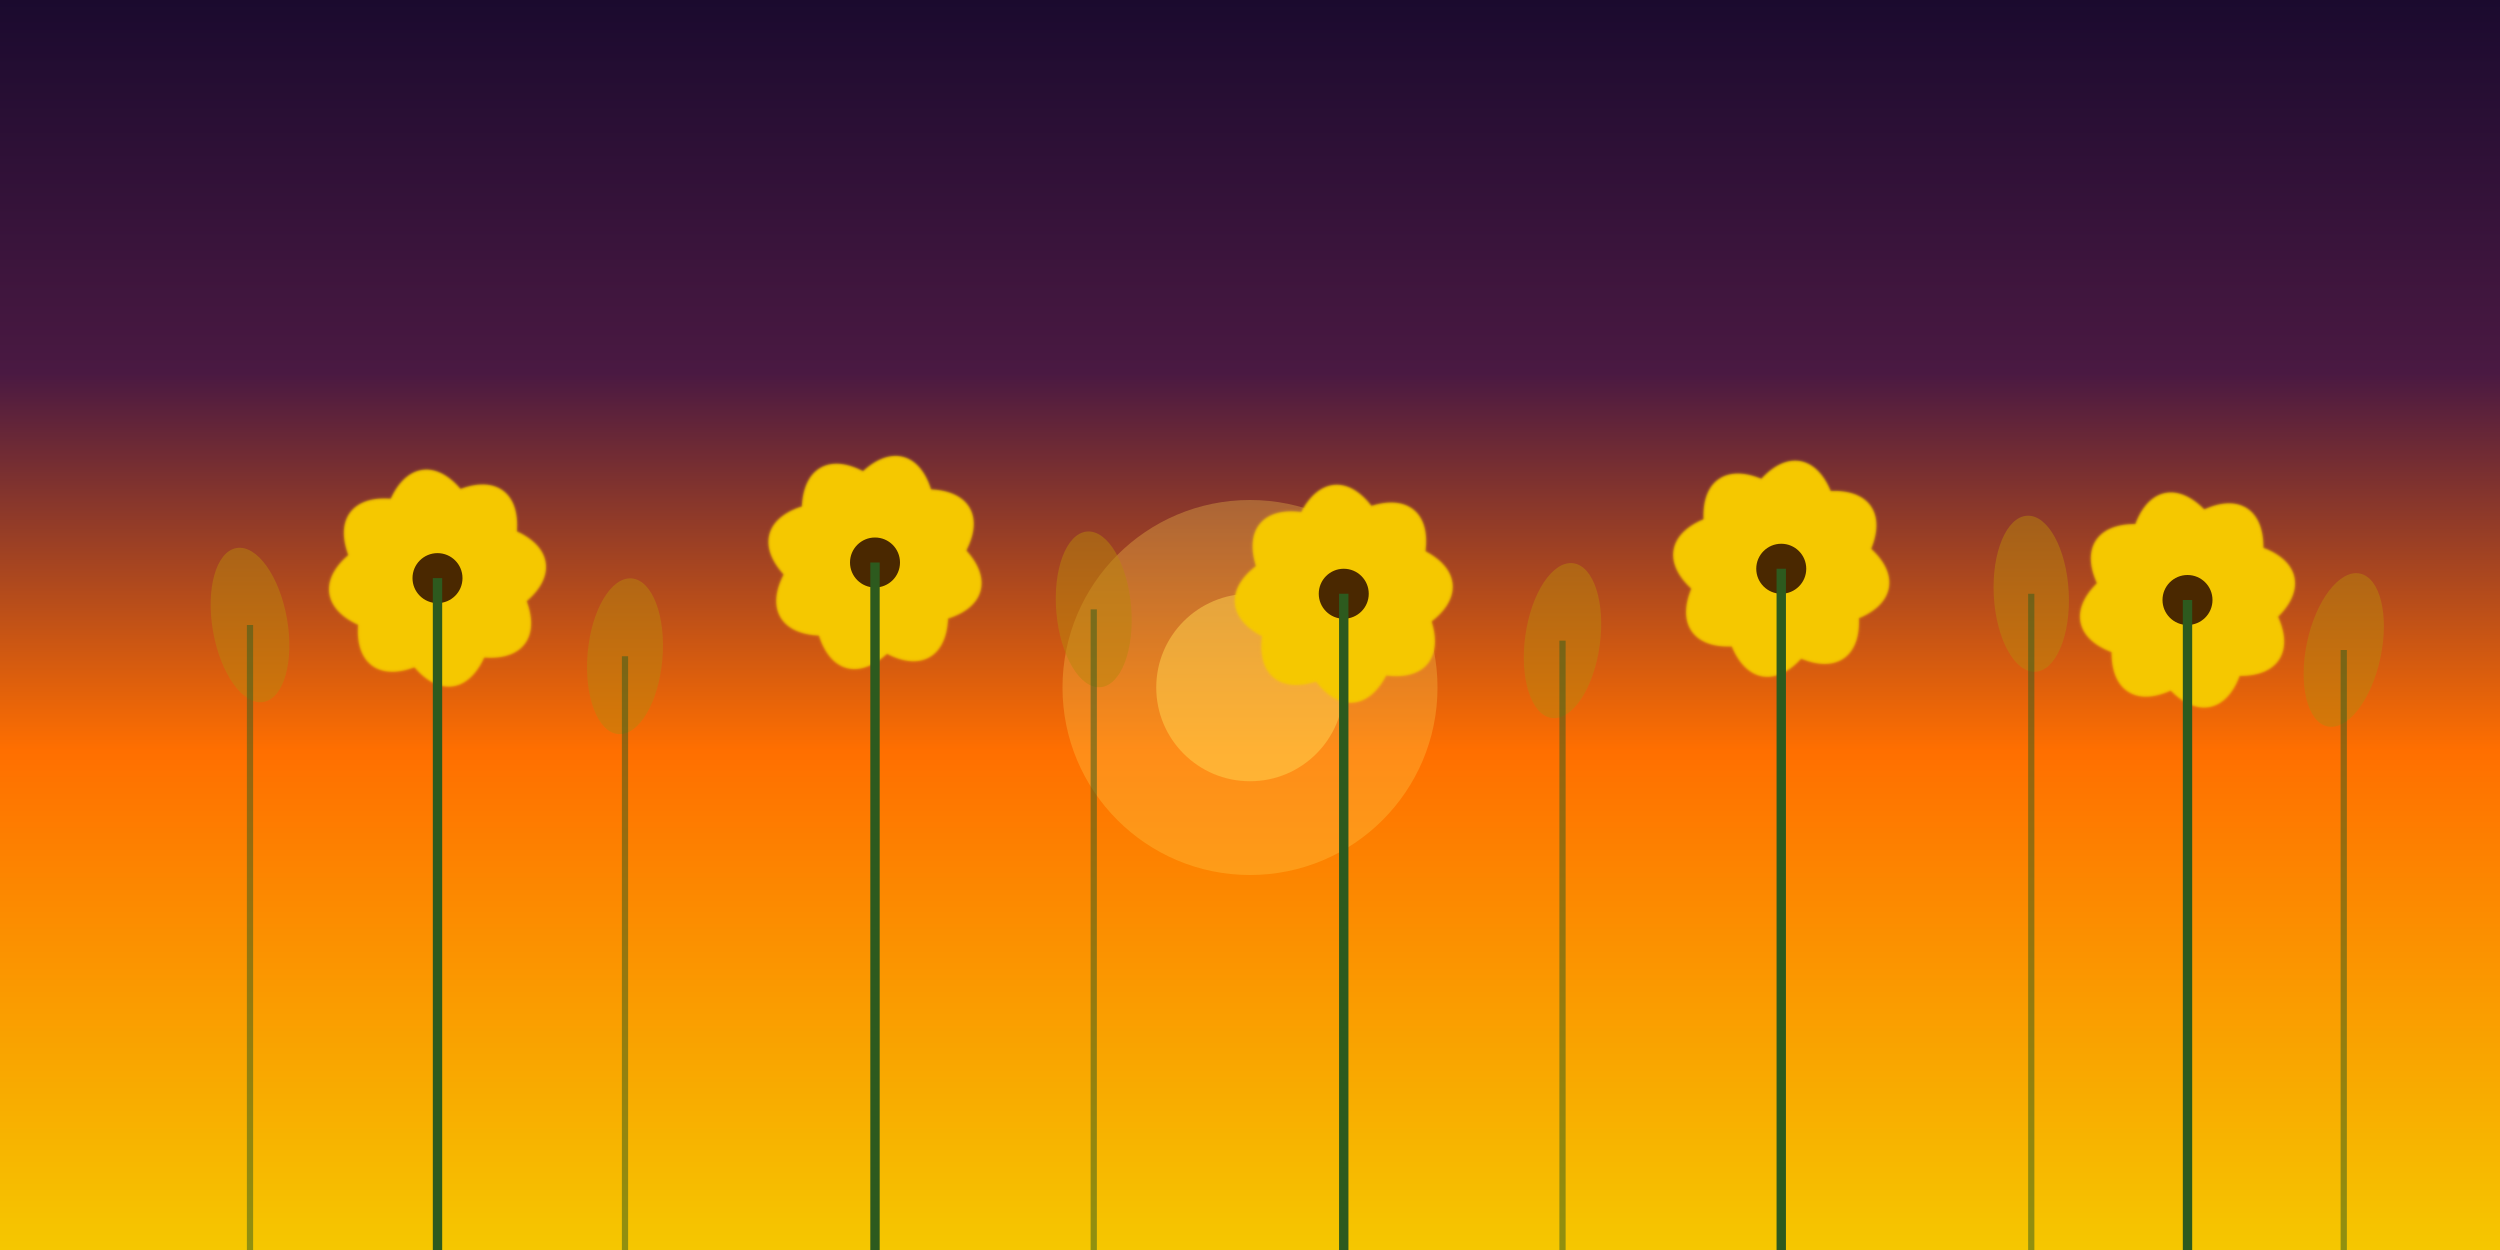
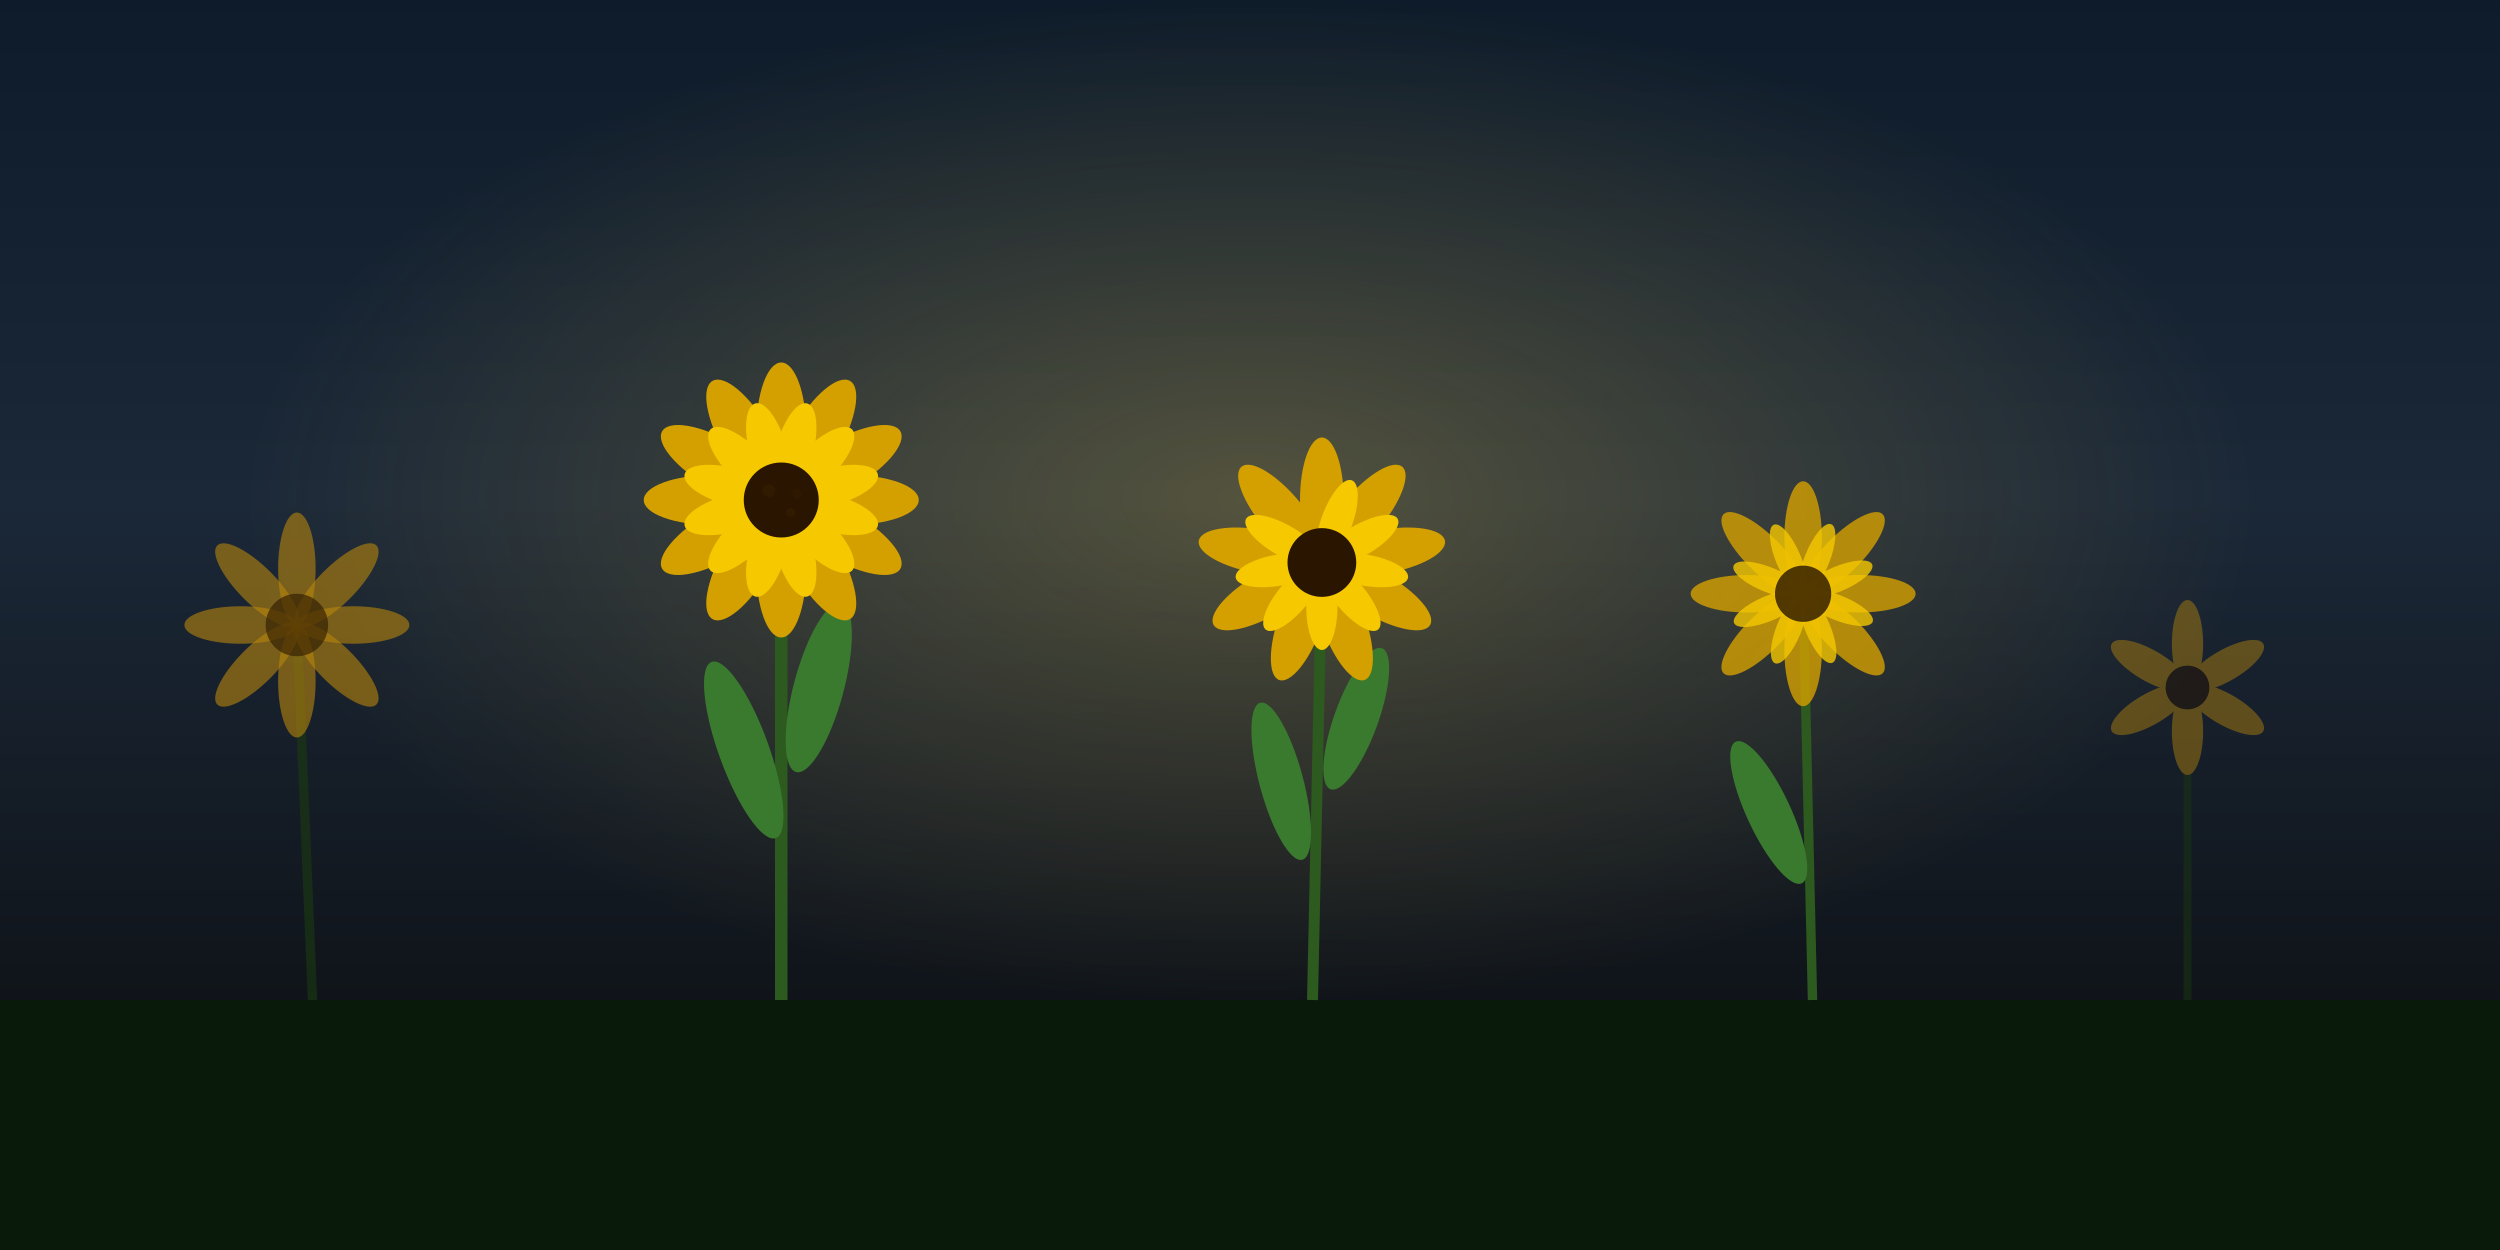
<svg xmlns="http://www.w3.org/2000/svg" viewBox="0 0 800 400" preserveAspectRatio="xMidYMid slice">
  <defs>
-     <linearGradient id="sunsetGrad" x1="0" y1="0" x2="0" y2="1">
-       <stop offset="0%" stop-color="#1a0a2e" />
-       <stop offset="30%" stop-color="#4a1942" />
-       <stop offset="60%" stop-color="#ff6f00" />
-       <stop offset="100%" stop-color="#f5c800" />
+     <linearGradient id="sky" x1="0" y1="0" x2="0" y2="1">
+       <stop offset="0%" stop-color="#0d1b2a" />
+       <stop offset="40%" stop-color="#1b2838" />
+       <stop offset="100%" stop-color="#0a0a0a" />
    </linearGradient>
-     <filter id="petalBlur">
-       <feGaussianBlur stdDeviation="0.5" />
-     </filter>
+     <radialGradient id="glow" cx="50%" cy="40%" r="40%">
+       <stop offset="0%" stop-color="#ffd54f" stop-opacity="0.25" />
+       <stop offset="100%" stop-color="#ffd54f" stop-opacity="0" />
+     </radialGradient>
  </defs>
-   <rect width="800" height="400" fill="url(#sunsetGrad)" />
-   <circle cx="400" cy="220" r="60" fill="#ffd54f" opacity="0.3" />
-   <circle cx="400" cy="220" r="30" fill="#ffd54f" opacity="0.5" />
-   <g transform="translate(0,200)">
-     <g opacity="0.5" fill="#b8860b">
-       <ellipse cx="80" cy="0" rx="12" ry="25" transform="rotate(-10,80,0)" />
-       <ellipse cx="200" cy="10" rx="12" ry="25" transform="rotate(5,200,10)" />
-       <ellipse cx="350" cy="-5" rx="12" ry="25" transform="rotate(-5,350,-5)" />
-       <ellipse cx="500" cy="5" rx="12" ry="25" transform="rotate(8,500,5)" />
-       <ellipse cx="650" cy="-10" rx="12" ry="25" transform="rotate(-3,650,-10)" />
-       <ellipse cx="750" cy="8" rx="12" ry="25" transform="rotate(12,750,8)" />
+   <rect width="800" height="400" fill="url(#sky)" />
+   <rect width="800" height="400" fill="url(#glow)" />
+   <rect x="0" y="320" width="800" height="80" fill="#0a1a0a" />
+   <g transform="translate(100,320)">
+     <line x1="0" y1="0" x2="-5" y2="-120" stroke="#1a3a10" stroke-width="3" opacity="0.6" />
+     <g transform="translate(-5,-120)">
+       <ellipse cx="0" cy="-18" rx="6" ry="18" fill="#b8860b" opacity="0.6" transform="rotate(0)" />
+       <ellipse cx="0" cy="-18" rx="6" ry="18" fill="#b8860b" opacity="0.6" transform="rotate(45)" />
+       <ellipse cx="0" cy="-18" rx="6" ry="18" fill="#b8860b" opacity="0.6" transform="rotate(90)" />
+       <ellipse cx="0" cy="-18" rx="6" ry="18" fill="#b8860b" opacity="0.6" transform="rotate(135)" />
+       <ellipse cx="0" cy="-18" rx="6" ry="18" fill="#b8860b" opacity="0.6" transform="rotate(180)" />
+       <ellipse cx="0" cy="-18" rx="6" ry="18" fill="#b8860b" opacity="0.6" transform="rotate(225)" />
+       <ellipse cx="0" cy="-18" rx="6" ry="18" fill="#b8860b" opacity="0.6" transform="rotate(270)" />
+       <ellipse cx="0" cy="-18" rx="6" ry="18" fill="#b8860b" opacity="0.6" transform="rotate(315)" />
+       <circle cx="0" cy="0" r="10" fill="#2a1500" opacity="0.6" />
    </g>
-     <g stroke="#2d5a1e" stroke-width="2" opacity="0.5">
-       <line x1="80" y1="0" x2="80" y2="200" />
-       <line x1="200" y1="10" x2="200" y2="200" />
-       <line x1="350" y1="-5" x2="350" y2="200" />
-       <line x1="500" y1="5" x2="500" y2="200" />
-       <line x1="650" y1="-10" x2="650" y2="200" />
-       <line x1="750" y1="8" x2="750" y2="200" />
+   </g>
+   <g transform="translate(250,320)">
+     <line x1="0" y1="0" x2="0" y2="-160" stroke="#2d5a1e" stroke-width="4" />
+     <ellipse cx="-12" cy="-80" rx="8" ry="30" fill="#3a7a2e" transform="rotate(-20,-12,-80)" />
+     <ellipse cx="12" cy="-100" rx="8" ry="28" fill="#3a7a2e" transform="rotate(15,12,-100)" />
+     <g transform="translate(0,-160)">
+       <ellipse cx="0" cy="-22" rx="8" ry="22" fill="#d4a000" transform="rotate(0)" />
+       <ellipse cx="0" cy="-22" rx="8" ry="22" fill="#d4a000" transform="rotate(30)" />
+       <ellipse cx="0" cy="-22" rx="8" ry="22" fill="#d4a000" transform="rotate(60)" />
+       <ellipse cx="0" cy="-22" rx="8" ry="22" fill="#d4a000" transform="rotate(90)" />
+       <ellipse cx="0" cy="-22" rx="8" ry="22" fill="#d4a000" transform="rotate(120)" />
+       <ellipse cx="0" cy="-22" rx="8" ry="22" fill="#d4a000" transform="rotate(150)" />
+       <ellipse cx="0" cy="-22" rx="8" ry="22" fill="#d4a000" transform="rotate(180)" />
+       <ellipse cx="0" cy="-22" rx="8" ry="22" fill="#d4a000" transform="rotate(210)" />
+       <ellipse cx="0" cy="-22" rx="8" ry="22" fill="#d4a000" transform="rotate(240)" />
+       <ellipse cx="0" cy="-22" rx="8" ry="22" fill="#d4a000" transform="rotate(270)" />
+       <ellipse cx="0" cy="-22" rx="8" ry="22" fill="#d4a000" transform="rotate(300)" />
+       <ellipse cx="0" cy="-22" rx="8" ry="22" fill="#d4a000" transform="rotate(330)" />
+       <ellipse cx="0" cy="-16" rx="6" ry="16" fill="#f5c800" transform="rotate(15)" />
+       <ellipse cx="0" cy="-16" rx="6" ry="16" fill="#f5c800" transform="rotate(45)" />
+       <ellipse cx="0" cy="-16" rx="6" ry="16" fill="#f5c800" transform="rotate(75)" />
+       <ellipse cx="0" cy="-16" rx="6" ry="16" fill="#f5c800" transform="rotate(105)" />
+       <ellipse cx="0" cy="-16" rx="6" ry="16" fill="#f5c800" transform="rotate(135)" />
+       <ellipse cx="0" cy="-16" rx="6" ry="16" fill="#f5c800" transform="rotate(165)" />
+       <ellipse cx="0" cy="-16" rx="6" ry="16" fill="#f5c800" transform="rotate(195)" />
+       <ellipse cx="0" cy="-16" rx="6" ry="16" fill="#f5c800" transform="rotate(225)" />
+       <ellipse cx="0" cy="-16" rx="6" ry="16" fill="#f5c800" transform="rotate(255)" />
+       <ellipse cx="0" cy="-16" rx="6" ry="16" fill="#f5c800" transform="rotate(285)" />
+       <ellipse cx="0" cy="-16" rx="6" ry="16" fill="#f5c800" transform="rotate(315)" />
+       <ellipse cx="0" cy="-16" rx="6" ry="16" fill="#f5c800" transform="rotate(345)" />
+       <circle cx="0" cy="0" r="12" fill="#2a1500" />
+       <circle cx="-4" cy="-3" r="2" fill="#3a2000" opacity="0.5" />
+       <circle cx="3" cy="4" r="1.5" fill="#3a2000" opacity="0.4" />
+       <circle cx="5" cy="-2" r="1.5" fill="#3a2000" opacity="0.3" />
    </g>
-     <g fill="#f5c800" filter="url(#petalBlur)">
-       <ellipse cx="140" cy="-15" rx="18" ry="35" transform="rotate(-8,140,-15)" />
-       <ellipse cx="140" cy="-15" rx="18" ry="35" transform="rotate(37,140,-15)" />
-       <ellipse cx="140" cy="-15" rx="18" ry="35" transform="rotate(82,140,-15)" />
-       <ellipse cx="140" cy="-15" rx="18" ry="35" transform="rotate(127,140,-15)" />
-       <ellipse cx="280" cy="-20" rx="18" ry="35" transform="rotate(15,280,-20)" />
-       <ellipse cx="280" cy="-20" rx="18" ry="35" transform="rotate(60,280,-20)" />
-       <ellipse cx="280" cy="-20" rx="18" ry="35" transform="rotate(105,280,-20)" />
-       <ellipse cx="280" cy="-20" rx="18" ry="35" transform="rotate(150,280,-20)" />
-       <ellipse cx="430" cy="-10" rx="18" ry="35" transform="rotate(-5,430,-10)" />
-       <ellipse cx="430" cy="-10" rx="18" ry="35" transform="rotate(40,430,-10)" />
-       <ellipse cx="430" cy="-10" rx="18" ry="35" transform="rotate(85,430,-10)" />
-       <ellipse cx="430" cy="-10" rx="18" ry="35" transform="rotate(130,430,-10)" />
-       <ellipse cx="570" cy="-18" rx="18" ry="35" transform="rotate(10,570,-18)" />
-       <ellipse cx="570" cy="-18" rx="18" ry="35" transform="rotate(55,570,-18)" />
-       <ellipse cx="570" cy="-18" rx="18" ry="35" transform="rotate(100,570,-18)" />
-       <ellipse cx="570" cy="-18" rx="18" ry="35" transform="rotate(145,570,-18)" />
-       <ellipse cx="700" cy="-8" rx="18" ry="35" transform="rotate(-12,700,-8)" />
-       <ellipse cx="700" cy="-8" rx="18" ry="35" transform="rotate(33,700,-8)" />
-       <ellipse cx="700" cy="-8" rx="18" ry="35" transform="rotate(78,700,-8)" />
-       <ellipse cx="700" cy="-8" rx="18" ry="35" transform="rotate(123,700,-8)" />
+   </g>
+   <g transform="translate(420,320)">
+     <line x1="0" y1="0" x2="3" y2="-140" stroke="#2d5a1e" stroke-width="3.5" />
+     <ellipse cx="-10" cy="-70" rx="7" ry="26" fill="#3a7a2e" transform="rotate(-15,-10,-70)" />
+     <ellipse cx="14" cy="-90" rx="7" ry="24" fill="#3a7a2e" transform="rotate(20,14,-90)" />
+     <g transform="translate(3,-140)">
+       <ellipse cx="0" cy="-20" rx="7" ry="20" fill="#d4a000" transform="rotate(0)" />
+       <ellipse cx="0" cy="-20" rx="7" ry="20" fill="#d4a000" transform="rotate(40)" />
+       <ellipse cx="0" cy="-20" rx="7" ry="20" fill="#d4a000" transform="rotate(80)" />
+       <ellipse cx="0" cy="-20" rx="7" ry="20" fill="#d4a000" transform="rotate(120)" />
+       <ellipse cx="0" cy="-20" rx="7" ry="20" fill="#d4a000" transform="rotate(160)" />
+       <ellipse cx="0" cy="-20" rx="7" ry="20" fill="#d4a000" transform="rotate(200)" />
+       <ellipse cx="0" cy="-20" rx="7" ry="20" fill="#d4a000" transform="rotate(240)" />
+       <ellipse cx="0" cy="-20" rx="7" ry="20" fill="#d4a000" transform="rotate(280)" />
+       <ellipse cx="0" cy="-20" rx="7" ry="20" fill="#d4a000" transform="rotate(320)" />
+       <ellipse cx="0" cy="-14" rx="5" ry="14" fill="#f5c800" transform="rotate(20)" />
+       <ellipse cx="0" cy="-14" rx="5" ry="14" fill="#f5c800" transform="rotate(60)" />
+       <ellipse cx="0" cy="-14" rx="5" ry="14" fill="#f5c800" transform="rotate(100)" />
+       <ellipse cx="0" cy="-14" rx="5" ry="14" fill="#f5c800" transform="rotate(140)" />
+       <ellipse cx="0" cy="-14" rx="5" ry="14" fill="#f5c800" transform="rotate(180)" />
+       <ellipse cx="0" cy="-14" rx="5" ry="14" fill="#f5c800" transform="rotate(220)" />
+       <ellipse cx="0" cy="-14" rx="5" ry="14" fill="#f5c800" transform="rotate(260)" />
+       <ellipse cx="0" cy="-14" rx="5" ry="14" fill="#f5c800" transform="rotate(300)" />
+       <circle cx="0" cy="0" r="11" fill="#2a1500" />
    </g>
-     <g fill="#4a2800">
-       <circle cx="140" cy="-15" r="8" />
-       <circle cx="280" cy="-20" r="8" />
-       <circle cx="430" cy="-10" r="8" />
-       <circle cx="570" cy="-18" r="8" />
-       <circle cx="700" cy="-8" r="8" />
+   </g>
+   <g transform="translate(580,320)">
+     <line x1="0" y1="0" x2="-3" y2="-130" stroke="#2d5a1e" stroke-width="3" />
+     <ellipse cx="-14" cy="-60" rx="7" ry="25" fill="#3a7a2e" transform="rotate(-25,-14,-60)" />
+     <g transform="translate(-3,-130)">
+       <ellipse cx="0" cy="-18" rx="6" ry="18" fill="#d4a000" opacity="0.8" transform="rotate(0)" />
+       <ellipse cx="0" cy="-18" rx="6" ry="18" fill="#d4a000" opacity="0.8" transform="rotate(45)" />
+       <ellipse cx="0" cy="-18" rx="6" ry="18" fill="#d4a000" opacity="0.8" transform="rotate(90)" />
+       <ellipse cx="0" cy="-18" rx="6" ry="18" fill="#d4a000" opacity="0.8" transform="rotate(135)" />
+       <ellipse cx="0" cy="-18" rx="6" ry="18" fill="#d4a000" opacity="0.8" transform="rotate(180)" />
+       <ellipse cx="0" cy="-18" rx="6" ry="18" fill="#d4a000" opacity="0.8" transform="rotate(225)" />
+       <ellipse cx="0" cy="-18" rx="6" ry="18" fill="#d4a000" opacity="0.8" transform="rotate(270)" />
+       <ellipse cx="0" cy="-18" rx="6" ry="18" fill="#d4a000" opacity="0.8" transform="rotate(315)" />
+       <ellipse cx="0" cy="-12" rx="4" ry="12" fill="#f5c800" opacity="0.8" transform="rotate(22)" />
+       <ellipse cx="0" cy="-12" rx="4" ry="12" fill="#f5c800" opacity="0.8" transform="rotate(67)" />
+       <ellipse cx="0" cy="-12" rx="4" ry="12" fill="#f5c800" opacity="0.8" transform="rotate(112)" />
+       <ellipse cx="0" cy="-12" rx="4" ry="12" fill="#f5c800" opacity="0.8" transform="rotate(157)" />
+       <ellipse cx="0" cy="-12" rx="4" ry="12" fill="#f5c800" opacity="0.8" transform="rotate(202)" />
+       <ellipse cx="0" cy="-12" rx="4" ry="12" fill="#f5c800" opacity="0.8" transform="rotate(247)" />
+       <ellipse cx="0" cy="-12" rx="4" ry="12" fill="#f5c800" opacity="0.8" transform="rotate(292)" />
+       <ellipse cx="0" cy="-12" rx="4" ry="12" fill="#f5c800" opacity="0.8" transform="rotate(337)" />
+       <circle cx="0" cy="0" r="9" fill="#2a1500" opacity="0.8" />
    </g>
-     <g stroke="#2d5a1e" stroke-width="3">
-       <line x1="140" y1="-15" x2="140" y2="200" />
-       <line x1="280" y1="-20" x2="280" y2="200" />
-       <line x1="430" y1="-10" x2="430" y2="200" />
-       <line x1="570" y1="-18" x2="570" y2="200" />
-       <line x1="700" y1="-8" x2="700" y2="200" />
+   </g>
+   <g transform="translate(700,320)" opacity="0.45">
+     <line x1="0" y1="0" x2="0" y2="-100" stroke="#1a3a10" stroke-width="2.5" />
+     <g transform="translate(0,-100)">
+       <ellipse cx="0" cy="-14" rx="5" ry="14" fill="#b8860b" transform="rotate(0)" />
+       <ellipse cx="0" cy="-14" rx="5" ry="14" fill="#b8860b" transform="rotate(60)" />
+       <ellipse cx="0" cy="-14" rx="5" ry="14" fill="#b8860b" transform="rotate(120)" />
+       <ellipse cx="0" cy="-14" rx="5" ry="14" fill="#b8860b" transform="rotate(180)" />
+       <ellipse cx="0" cy="-14" rx="5" ry="14" fill="#b8860b" transform="rotate(240)" />
+       <ellipse cx="0" cy="-14" rx="5" ry="14" fill="#b8860b" transform="rotate(300)" />
+       <circle cx="0" cy="0" r="7" fill="#2a1500" />
    </g>
  </g>
</svg>
